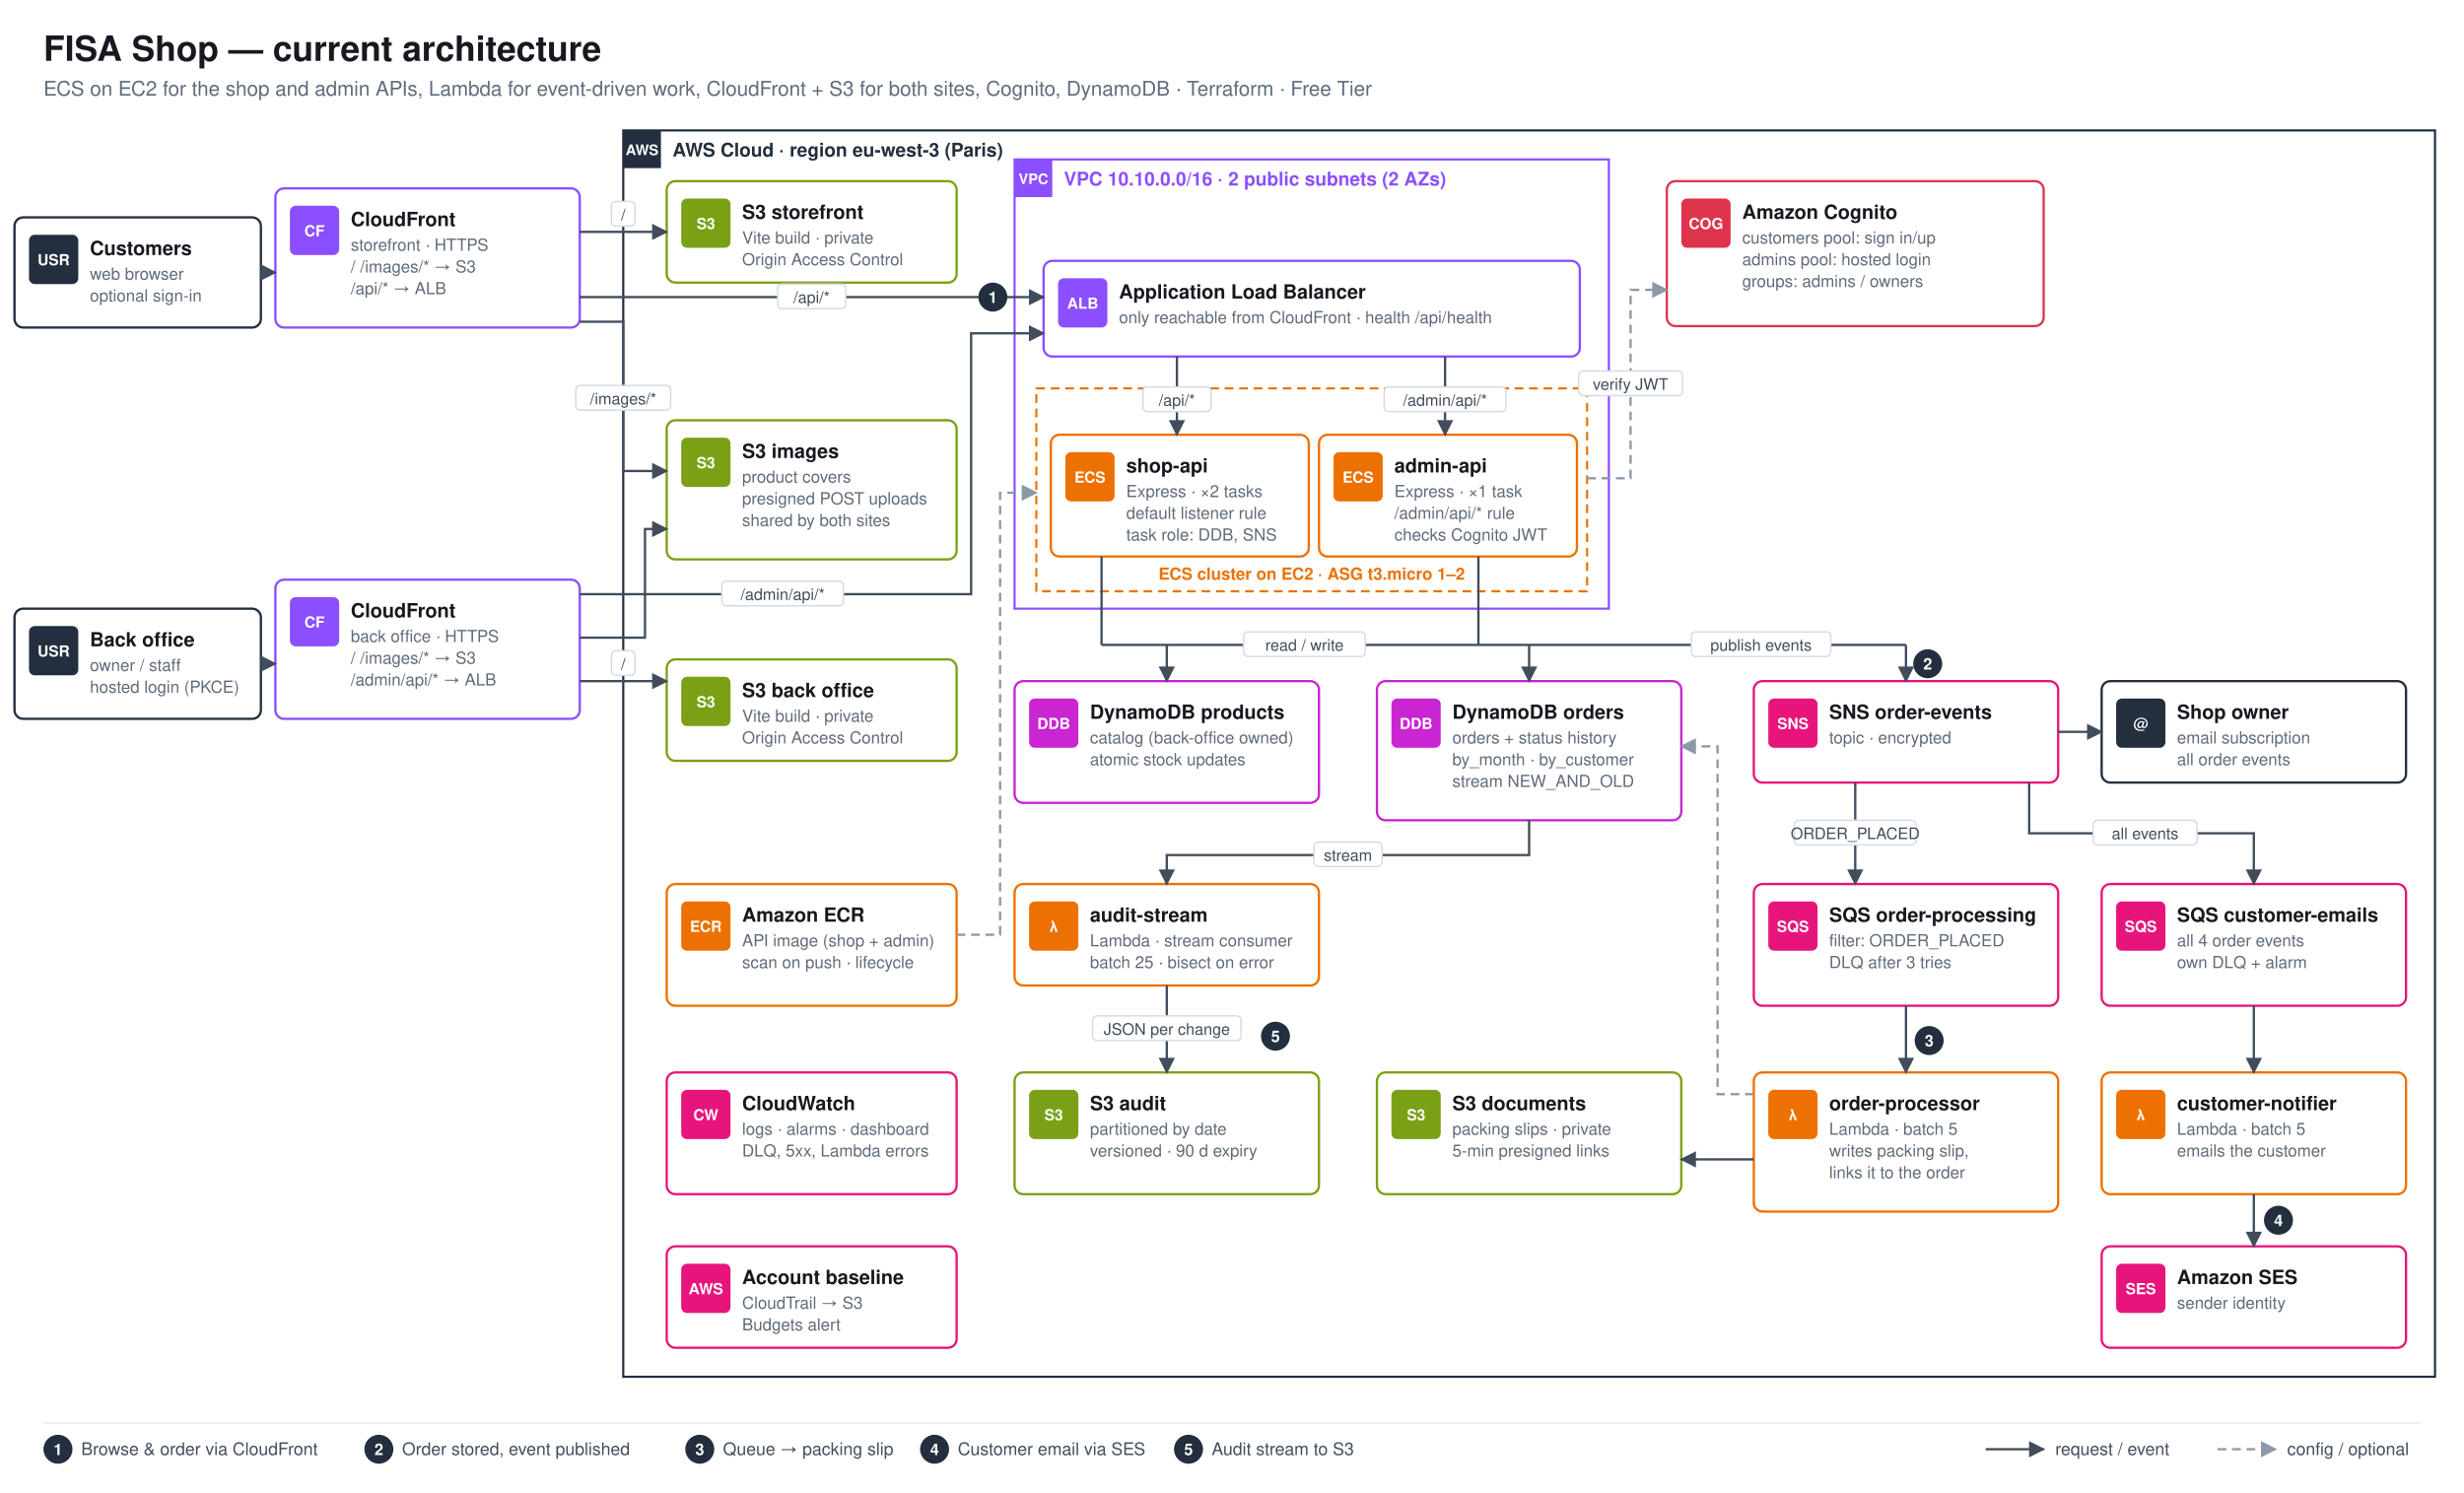
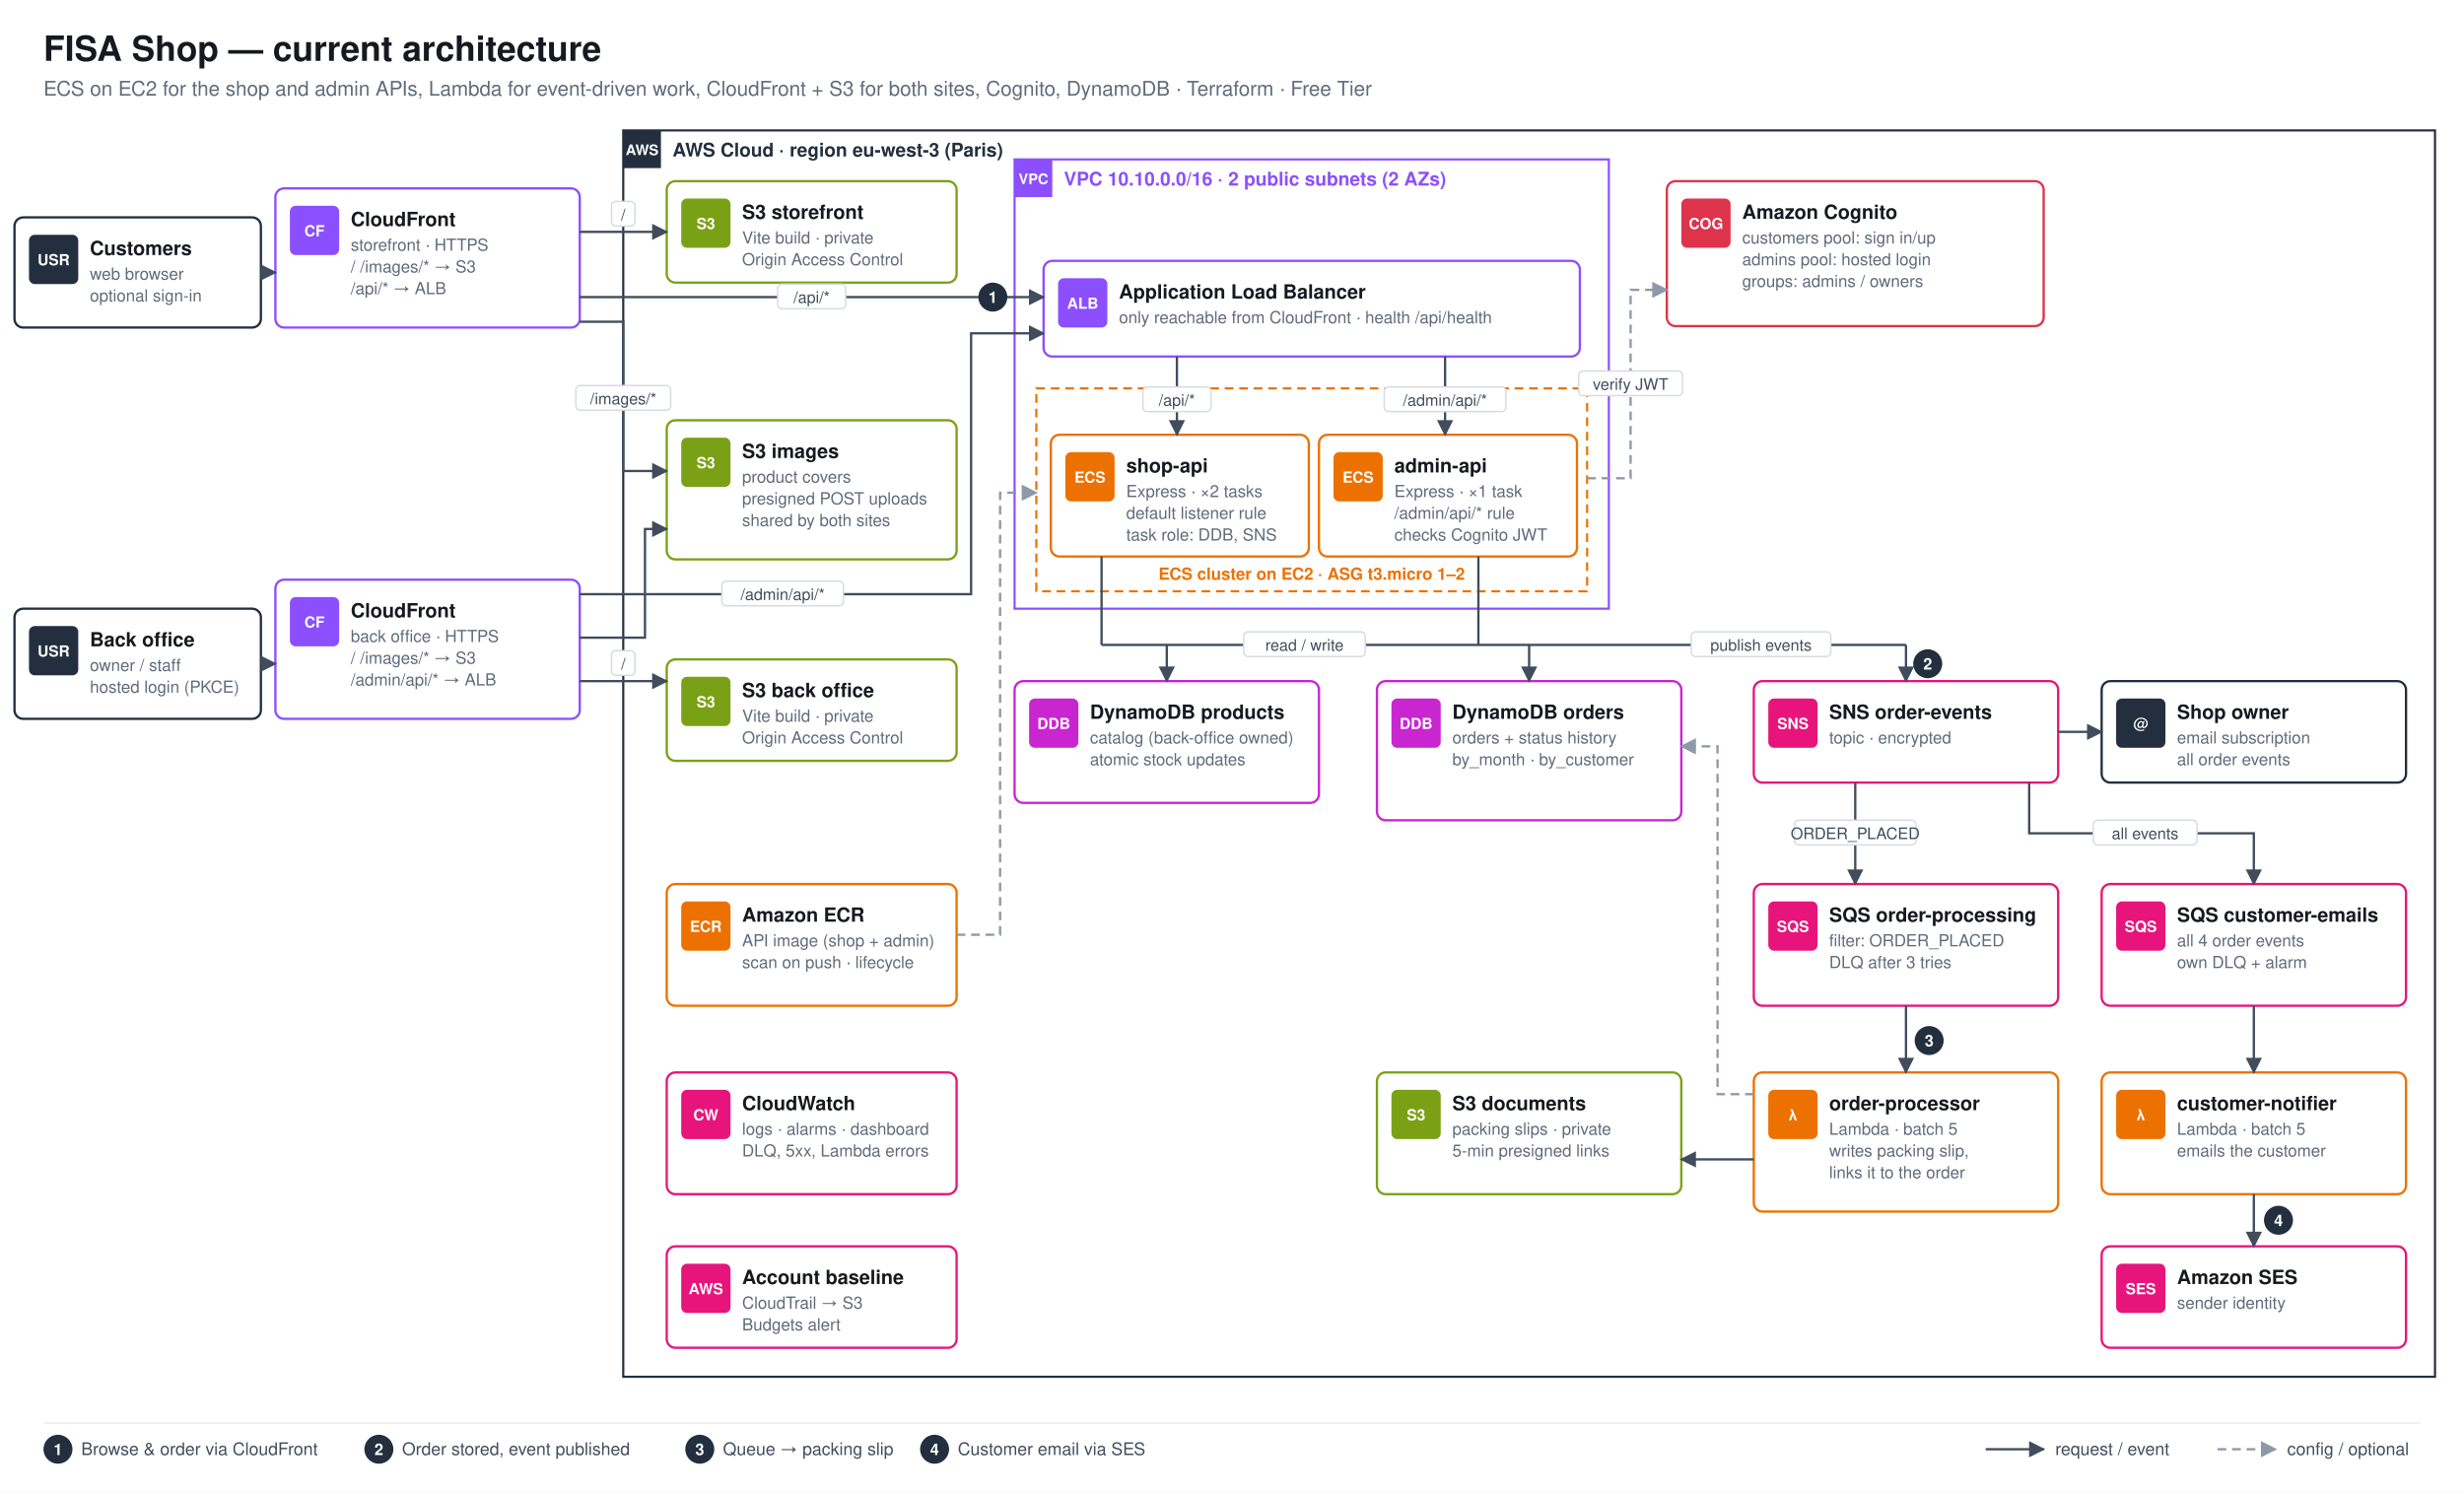
<svg xmlns="http://www.w3.org/2000/svg" viewBox="0 0 1700 1030" width="1700" height="1030" font-family="Helvetica, Arial, sans-serif">
  <defs>
    <marker id="a" viewBox="0 0 10 10" refX="9" refY="5" markerWidth="7" markerHeight="7" orient="auto-start-reverse">
      <path d="M0,0 L10,5 L0,10 z" fill="#414d5c" />
    </marker>
    <marker id="ad" viewBox="0 0 10 10" refX="9" refY="5" markerWidth="7" markerHeight="7" orient="auto-start-reverse">
      <path d="M0,0 L10,5 L0,10 z" fill="#8d99a8" />
    </marker>
  </defs>
  <rect width="1700" height="1030" fill="#ffffff" />
  <text x="30" y="42" font-size="24" font-weight="700" fill="#16191f">FISA Shop — current architecture</text>
  <text x="30" y="66" font-size="14" fill="#5f6b7a">ECS on EC2 for the shop and admin APIs, Lambda for event-driven work, CloudFront + S3 for both sites, Cognito, DynamoDB · Terraform · Free Tier</text>
  <g>
    <rect x="10" y="150" width="170" height="76" rx="6" fill="#fff" stroke="#232F3E" stroke-width="1.6" />
    <rect x="20" y="162" width="34" height="34" rx="4" fill="#232F3E" />
    <text x="37" y="183" font-size="10.5" font-weight="700" fill="#fff" text-anchor="middle">USR</text>
    <text x="62" y="176" font-size="13.5" font-weight="700" fill="#16191f">Customers</text>
    <text x="62" y="193" font-size="11.5" fill="#5f6b7a">web browser</text>
    <text x="62" y="208" font-size="11.5" fill="#5f6b7a">optional sign-in</text>
  </g>
  <g>
    <rect x="10" y="420" width="170" height="76" rx="6" fill="#fff" stroke="#232F3E" stroke-width="1.6" />
    <rect x="20" y="432" width="34" height="34" rx="4" fill="#232F3E" />
    <text x="37" y="453" font-size="10.5" font-weight="700" fill="#fff" text-anchor="middle">USR</text>
    <text x="62" y="446" font-size="13.5" font-weight="700" fill="#16191f">Back office</text>
    <text x="62" y="463" font-size="11.5" fill="#5f6b7a">owner / staff</text>
    <text x="62" y="478" font-size="11.5" fill="#5f6b7a">hosted login (PKCE)</text>
  </g>
  <g>
    <rect x="190" y="130" width="210" height="96" rx="6" fill="#fff" stroke="#8C4FFF" stroke-width="1.6" />
    <rect x="200" y="142" width="34" height="34" rx="4" fill="#8C4FFF" />
    <text x="217" y="163" font-size="10.5" font-weight="700" fill="#fff" text-anchor="middle">CF</text>
    <text x="242" y="156" font-size="13.5" font-weight="700" fill="#16191f">CloudFront</text>
    <text x="242" y="173" font-size="11.5" fill="#5f6b7a">storefront · HTTPS</text>
    <text x="242" y="188" font-size="11.5" fill="#5f6b7a">/ /images/* → S3</text>
    <text x="242" y="203" font-size="11.5" fill="#5f6b7a">/api/* → ALB</text>
  </g>
  <g>
    <rect x="190" y="400" width="210" height="96" rx="6" fill="#fff" stroke="#8C4FFF" stroke-width="1.6" />
    <rect x="200" y="412" width="34" height="34" rx="4" fill="#8C4FFF" />
    <text x="217" y="433" font-size="10.5" font-weight="700" fill="#fff" text-anchor="middle">CF</text>
    <text x="242" y="426" font-size="13.5" font-weight="700" fill="#16191f">CloudFront</text>
    <text x="242" y="443" font-size="11.5" fill="#5f6b7a">back office · HTTPS</text>
    <text x="242" y="458" font-size="11.5" fill="#5f6b7a">/ /images/* → S3</text>
    <text x="242" y="473" font-size="11.5" fill="#5f6b7a">/admin/api/* → ALB</text>
  </g>
  <rect x="430" y="90" width="1250" height="860" fill="none" stroke="#232F3E" stroke-width="1.5" />
  <rect x="430" y="90" width="26" height="26" fill="#232F3E" />
  <text x="443" y="107" font-size="10" font-weight="700" fill="#fff" text-anchor="middle">AWS</text>
  <text x="464" y="108" font-size="13" font-weight="700" fill="#232F3E">AWS Cloud · region eu-west-3 (Paris)</text>
  <g>
    <rect x="460" y="125" width="200" height="70" rx="6" fill="#fff" stroke="#7AA116" stroke-width="1.6" />
    <rect x="470" y="137" width="34" height="34" rx="4" fill="#7AA116" />
    <text x="487" y="158" font-size="10.5" font-weight="700" fill="#fff" text-anchor="middle">S3</text>
    <text x="512" y="151" font-size="13.5" font-weight="700" fill="#16191f">S3 storefront</text>
    <text x="512" y="168" font-size="11.5" fill="#5f6b7a">Vite build · private</text>
    <text x="512" y="183" font-size="11.5" fill="#5f6b7a">Origin Access Control</text>
  </g>
  <g>
    <rect x="460" y="290" width="200" height="96" rx="6" fill="#fff" stroke="#7AA116" stroke-width="1.6" />
    <rect x="470" y="302" width="34" height="34" rx="4" fill="#7AA116" />
    <text x="487" y="323" font-size="10.5" font-weight="700" fill="#fff" text-anchor="middle">S3</text>
    <text x="512" y="316" font-size="13.5" font-weight="700" fill="#16191f">S3 images</text>
    <text x="512" y="333" font-size="11.5" fill="#5f6b7a">product covers</text>
    <text x="512" y="348" font-size="11.5" fill="#5f6b7a">presigned POST uploads</text>
    <text x="512" y="363" font-size="11.5" fill="#5f6b7a">shared by both sites</text>
  </g>
  <g>
    <rect x="460" y="455" width="200" height="70" rx="6" fill="#fff" stroke="#7AA116" stroke-width="1.6" />
    <rect x="470" y="467" width="34" height="34" rx="4" fill="#7AA116" />
    <text x="487" y="488" font-size="10.5" font-weight="700" fill="#fff" text-anchor="middle">S3</text>
    <text x="512" y="481" font-size="13.5" font-weight="700" fill="#16191f">S3 back office</text>
    <text x="512" y="498" font-size="11.5" fill="#5f6b7a">Vite build · private</text>
    <text x="512" y="513" font-size="11.5" fill="#5f6b7a">Origin Access Control</text>
  </g>
  <rect x="700" y="110" width="410" height="310" fill="none" stroke="#8C4FFF" stroke-width="1.5" />
  <rect x="700" y="110" width="26" height="26" fill="#8C4FFF" />
  <text x="713" y="127" font-size="10" font-weight="700" fill="#fff" text-anchor="middle">VPC</text>
  <text x="734" y="128" font-size="13" font-weight="700" fill="#8C4FFF">VPC 10.10.0.0/16 · 2 public subnets (2 AZs)</text>
  <g>
    <rect x="720" y="180" width="370" height="66" rx="6" fill="#fff" stroke="#8C4FFF" stroke-width="1.6" />
    <rect x="730" y="192" width="34" height="34" rx="4" fill="#8C4FFF" />
    <text x="747" y="213" font-size="10.5" font-weight="700" fill="#fff" text-anchor="middle">ALB</text>
    <text x="772" y="206" font-size="13.5" font-weight="700" fill="#16191f">Application Load Balancer</text>
    <text x="772" y="223" font-size="11.5" fill="#5f6b7a">only reachable from CloudFront · health /api/health</text>
  </g>
  <rect x="715" y="268" width="380" height="140" fill="none" stroke="#ED7100" stroke-width="1.5" stroke-dasharray="6 4" />
  <g>
    <rect x="725" y="300" width="178" height="84" rx="6" fill="#fff" stroke="#ED7100" stroke-width="1.6" />
    <rect x="735" y="312" width="34" height="34" rx="4" fill="#ED7100" />
    <text x="752" y="333" font-size="10.5" font-weight="700" fill="#fff" text-anchor="middle">ECS</text>
    <text x="777" y="326" font-size="13.5" font-weight="700" fill="#16191f">shop-api</text>
    <text x="777" y="343" font-size="11.5" fill="#5f6b7a">Express · ×2 tasks</text>
    <text x="777" y="358" font-size="11.5" fill="#5f6b7a">default listener rule</text>
    <text x="777" y="373" font-size="11.5" fill="#5f6b7a">task role: DDB, SNS</text>
  </g>
  <g>
    <rect x="910" y="300" width="178" height="84" rx="6" fill="#fff" stroke="#ED7100" stroke-width="1.6" />
    <rect x="920" y="312" width="34" height="34" rx="4" fill="#ED7100" />
    <text x="937" y="333" font-size="10.5" font-weight="700" fill="#fff" text-anchor="middle">ECS</text>
    <text x="962" y="326" font-size="13.5" font-weight="700" fill="#16191f">admin-api</text>
    <text x="962" y="343" font-size="11.5" fill="#5f6b7a">Express · ×1 task</text>
    <text x="962" y="358" font-size="11.5" fill="#5f6b7a">/admin/api/* rule</text>
    <text x="962" y="373" font-size="11.5" fill="#5f6b7a">checks Cognito JWT</text>
  </g>
  <text x="905" y="400" font-size="11.5" font-weight="700" fill="#ED7100" text-anchor="middle">ECS cluster on EC2 · ASG t3.micro 1–2</text>
  <g>
    <rect x="1150" y="125" width="260" height="100" rx="6" fill="#fff" stroke="#DD344C" stroke-width="1.6" />
    <rect x="1160" y="137" width="34" height="34" rx="4" fill="#DD344C" />
    <text x="1177" y="158" font-size="10.5" font-weight="700" fill="#fff" text-anchor="middle">COG</text>
    <text x="1202" y="151" font-size="13.5" font-weight="700" fill="#16191f">Amazon Cognito</text>
    <text x="1202" y="168" font-size="11.5" fill="#5f6b7a">customers pool: sign in/up</text>
    <text x="1202" y="183" font-size="11.5" fill="#5f6b7a">admins pool: hosted login</text>
    <text x="1202" y="198" font-size="11.5" fill="#5f6b7a">groups: admins / owners</text>
  </g>
  <g>
    <rect x="460" y="610" width="200" height="84" rx="6" fill="#fff" stroke="#ED7100" stroke-width="1.6" />
    <rect x="470" y="622" width="34" height="34" rx="4" fill="#ED7100" />
    <text x="487" y="643" font-size="10.5" font-weight="700" fill="#fff" text-anchor="middle">ECR</text>
    <text x="512" y="636" font-size="13.5" font-weight="700" fill="#16191f">Amazon ECR</text>
    <text x="512" y="653" font-size="11.5" fill="#5f6b7a">API image (shop + admin)</text>
    <text x="512" y="668" font-size="11.5" fill="#5f6b7a">scan on push · lifecycle</text>
  </g>
  <g>
    <rect x="460" y="740" width="200" height="84" rx="6" fill="#fff" stroke="#E7157B" stroke-width="1.6" />
    <rect x="470" y="752" width="34" height="34" rx="4" fill="#E7157B" />
    <text x="487" y="773" font-size="10.5" font-weight="700" fill="#fff" text-anchor="middle">CW</text>
    <text x="512" y="766" font-size="13.5" font-weight="700" fill="#16191f">CloudWatch</text>
    <text x="512" y="783" font-size="11.5" fill="#5f6b7a">logs · alarms · dashboard</text>
    <text x="512" y="798" font-size="11.5" fill="#5f6b7a">DLQ, 5xx, Lambda errors</text>
  </g>
  <g>
    <rect x="460" y="860" width="200" height="70" rx="6" fill="#fff" stroke="#E7157B" stroke-width="1.6" />
    <rect x="470" y="872" width="34" height="34" rx="4" fill="#E7157B" />
    <text x="487" y="893" font-size="10.5" font-weight="700" fill="#fff" text-anchor="middle">AWS</text>
    <text x="512" y="886" font-size="13.5" font-weight="700" fill="#16191f">Account baseline</text>
    <text x="512" y="903" font-size="11.5" fill="#5f6b7a">CloudTrail → S3</text>
    <text x="512" y="918" font-size="11.5" fill="#5f6b7a">Budgets alert</text>
  </g>
  <g>
    <rect x="700" y="470" width="210" height="84" rx="6" fill="#fff" stroke="#C925D1" stroke-width="1.6" />
    <rect x="710" y="482" width="34" height="34" rx="4" fill="#C925D1" />
    <text x="727" y="503" font-size="10.5" font-weight="700" fill="#fff" text-anchor="middle">DDB</text>
    <text x="752" y="496" font-size="13.5" font-weight="700" fill="#16191f">DynamoDB products</text>
    <text x="752" y="513" font-size="11.5" fill="#5f6b7a">catalog (back-office owned)</text>
    <text x="752" y="528" font-size="11.5" fill="#5f6b7a">atomic stock updates</text>
  </g>
  <g>
    <rect x="950" y="470" width="210" height="96" rx="6" fill="#fff" stroke="#C925D1" stroke-width="1.6" />
    <rect x="960" y="482" width="34" height="34" rx="4" fill="#C925D1" />
    <text x="977" y="503" font-size="10.5" font-weight="700" fill="#fff" text-anchor="middle">DDB</text>
    <text x="1002" y="496" font-size="13.5" font-weight="700" fill="#16191f">DynamoDB orders</text>
    <text x="1002" y="513" font-size="11.5" fill="#5f6b7a">orders + status history</text>
    <text x="1002" y="528" font-size="11.5" fill="#5f6b7a">by_month · by_customer</text>
-     <text x="1002" y="543" font-size="11.5" fill="#5f6b7a">stream NEW_AND_OLD</text>
  </g>
  <g>
    <rect x="1210" y="470" width="210" height="70" rx="6" fill="#fff" stroke="#E7157B" stroke-width="1.6" />
    <rect x="1220" y="482" width="34" height="34" rx="4" fill="#E7157B" />
    <text x="1237" y="503" font-size="10.5" font-weight="700" fill="#fff" text-anchor="middle">SNS</text>
    <text x="1262" y="496" font-size="13.5" font-weight="700" fill="#16191f">SNS order-events</text>
    <text x="1262" y="513" font-size="11.5" fill="#5f6b7a">topic · encrypted</text>
  </g>
  <g>
    <rect x="1450" y="470" width="210" height="70" rx="6" fill="#fff" stroke="#232F3E" stroke-width="1.6" />
    <rect x="1460" y="482" width="34" height="34" rx="4" fill="#232F3E" />
    <text x="1477" y="503" font-size="10.5" font-weight="700" fill="#fff" text-anchor="middle">@</text>
    <text x="1502" y="496" font-size="13.5" font-weight="700" fill="#16191f">Shop owner</text>
    <text x="1502" y="513" font-size="11.5" fill="#5f6b7a">email subscription</text>
    <text x="1502" y="528" font-size="11.5" fill="#5f6b7a">all order events</text>
-   </g>
-   <g>
-     <rect x="700" y="610" width="210" height="70" rx="6" fill="#fff" stroke="#ED7100" stroke-width="1.6" />
-     <rect x="710" y="622" width="34" height="34" rx="4" fill="#ED7100" />
-     <text x="727" y="643" font-size="10.5" font-weight="700" fill="#fff" text-anchor="middle">λ</text>
-     <text x="752" y="636" font-size="13.5" font-weight="700" fill="#16191f">audit-stream</text>
-     <text x="752" y="653" font-size="11.5" fill="#5f6b7a">Lambda · stream consumer</text>
-     <text x="752" y="668" font-size="11.5" fill="#5f6b7a">batch 25 · bisect on error</text>
-   </g>
-   <g>
-     <rect x="700" y="740" width="210" height="84" rx="6" fill="#fff" stroke="#7AA116" stroke-width="1.6" />
-     <rect x="710" y="752" width="34" height="34" rx="4" fill="#7AA116" />
-     <text x="727" y="773" font-size="10.5" font-weight="700" fill="#fff" text-anchor="middle">S3</text>
-     <text x="752" y="766" font-size="13.5" font-weight="700" fill="#16191f">S3 audit</text>
-     <text x="752" y="783" font-size="11.5" fill="#5f6b7a">partitioned by date</text>
-     <text x="752" y="798" font-size="11.5" fill="#5f6b7a">versioned · 90 d expiry</text>
  </g>
  <g>
    <rect x="950" y="740" width="210" height="84" rx="6" fill="#fff" stroke="#7AA116" stroke-width="1.6" />
    <rect x="960" y="752" width="34" height="34" rx="4" fill="#7AA116" />
    <text x="977" y="773" font-size="10.5" font-weight="700" fill="#fff" text-anchor="middle">S3</text>
    <text x="1002" y="766" font-size="13.5" font-weight="700" fill="#16191f">S3 documents</text>
    <text x="1002" y="783" font-size="11.5" fill="#5f6b7a">packing slips · private</text>
    <text x="1002" y="798" font-size="11.5" fill="#5f6b7a">5-min presigned links</text>
  </g>
  <g>
    <rect x="1210" y="610" width="210" height="84" rx="6" fill="#fff" stroke="#E7157B" stroke-width="1.6" />
    <rect x="1220" y="622" width="34" height="34" rx="4" fill="#E7157B" />
    <text x="1237" y="643" font-size="10.5" font-weight="700" fill="#fff" text-anchor="middle">SQS</text>
    <text x="1262" y="636" font-size="13.5" font-weight="700" fill="#16191f">SQS order-processing</text>
    <text x="1262" y="653" font-size="11.5" fill="#5f6b7a">filter: ORDER_PLACED</text>
    <text x="1262" y="668" font-size="11.5" fill="#5f6b7a">DLQ after 3 tries</text>
  </g>
  <g>
    <rect x="1210" y="740" width="210" height="96" rx="6" fill="#fff" stroke="#ED7100" stroke-width="1.6" />
    <rect x="1220" y="752" width="34" height="34" rx="4" fill="#ED7100" />
    <text x="1237" y="773" font-size="10.5" font-weight="700" fill="#fff" text-anchor="middle">λ</text>
    <text x="1262" y="766" font-size="13.5" font-weight="700" fill="#16191f">order-processor</text>
    <text x="1262" y="783" font-size="11.5" fill="#5f6b7a">Lambda · batch 5</text>
    <text x="1262" y="798" font-size="11.5" fill="#5f6b7a">writes packing slip,</text>
    <text x="1262" y="813" font-size="11.5" fill="#5f6b7a">links it to the order</text>
  </g>
  <g>
    <rect x="1450" y="610" width="210" height="84" rx="6" fill="#fff" stroke="#E7157B" stroke-width="1.6" />
    <rect x="1460" y="622" width="34" height="34" rx="4" fill="#E7157B" />
    <text x="1477" y="643" font-size="10.5" font-weight="700" fill="#fff" text-anchor="middle">SQS</text>
    <text x="1502" y="636" font-size="13.5" font-weight="700" fill="#16191f">SQS customer-emails</text>
    <text x="1502" y="653" font-size="11.5" fill="#5f6b7a">all 4 order events</text>
    <text x="1502" y="668" font-size="11.5" fill="#5f6b7a">own DLQ + alarm</text>
  </g>
  <g>
    <rect x="1450" y="740" width="210" height="84" rx="6" fill="#fff" stroke="#ED7100" stroke-width="1.6" />
    <rect x="1460" y="752" width="34" height="34" rx="4" fill="#ED7100" />
    <text x="1477" y="773" font-size="10.5" font-weight="700" fill="#fff" text-anchor="middle">λ</text>
    <text x="1502" y="766" font-size="13.5" font-weight="700" fill="#16191f">customer-notifier</text>
    <text x="1502" y="783" font-size="11.5" fill="#5f6b7a">Lambda · batch 5</text>
    <text x="1502" y="798" font-size="11.5" fill="#5f6b7a">emails the customer</text>
  </g>
  <g>
    <rect x="1450" y="860" width="210" height="70" rx="6" fill="#fff" stroke="#E7157B" stroke-width="1.6" />
    <rect x="1460" y="872" width="34" height="34" rx="4" fill="#E7157B" />
    <text x="1477" y="893" font-size="10.5" font-weight="700" fill="#fff" text-anchor="middle">SES</text>
    <text x="1502" y="886" font-size="13.5" font-weight="700" fill="#16191f">Amazon SES</text>
    <text x="1502" y="903" font-size="11.5" fill="#5f6b7a">sender identity</text>
  </g>
  <path d="M180,188 L190,188" fill="none" stroke="#414d5c" stroke-width="1.6" marker-end="url(#a)" />
  <path d="M180,458 L190,458" fill="none" stroke="#414d5c" stroke-width="1.6" marker-end="url(#a)" />
  <path d="M400,160 L460,160" fill="none" stroke="#414d5c" stroke-width="1.6" marker-end="url(#a)" />
  <path d="M400,205 L720,205" fill="none" stroke="#414d5c" stroke-width="1.6" marker-end="url(#a)" />
  <path d="M400,222 L430,222 L430,325 L460,325" fill="none" stroke="#414d5c" stroke-width="1.6" marker-end="url(#a)" />
  <path d="M400,470 L460,470" fill="none" stroke="#414d5c" stroke-width="1.6" marker-end="url(#a)" />
  <path d="M400,440 L445,440 L445,365 L460,365" fill="none" stroke="#414d5c" stroke-width="1.6" marker-end="url(#a)" />
  <path d="M400,410 L670,410 L670,230 L720,230" fill="none" stroke="#414d5c" stroke-width="1.6" marker-end="url(#a)" />
  <path d="M1095,330 L1125,330 L1125,200 L1150,200" fill="none" stroke="#8d99a8" stroke-width="1.6" stroke-dasharray="6 4" marker-end="url(#ad)" />
  <path d="M660,645 L690,645 L690,340 L715,340" fill="none" stroke="#8d99a8" stroke-width="1.6" stroke-dasharray="6 4" marker-end="url(#ad)" />
  <path d="M812,246 L812,300" fill="none" stroke="#414d5c" stroke-width="1.6" marker-end="url(#a)" />
  <path d="M997,246 L997,300" fill="none" stroke="#414d5c" stroke-width="1.6" marker-end="url(#a)" />
  <path d="M760,384 L760,445" fill="none" stroke="#414d5c" stroke-width="1.6" />
  <path d="M1020,384 L1020,445" fill="none" stroke="#414d5c" stroke-width="1.6" />
  <path d="M760,445 L1315,445" fill="none" stroke="#414d5c" stroke-width="1.6" />
  <path d="M805,445 L805,470" fill="none" stroke="#414d5c" stroke-width="1.6" marker-end="url(#a)" />
  <path d="M1055,445 L1055,470" fill="none" stroke="#414d5c" stroke-width="1.6" marker-end="url(#a)" />
  <path d="M1315,445 L1315,470" fill="none" stroke="#414d5c" stroke-width="1.6" marker-end="url(#a)" />
  <path d="M1420,505 L1450,505" fill="none" stroke="#414d5c" stroke-width="1.6" marker-end="url(#a)" />
-   <path d="M1055,566 L1055,590 L805,590 L805,610" fill="none" stroke="#414d5c" stroke-width="1.6" marker-end="url(#a)" />
-   <path d="M805,680 L805,740" fill="none" stroke="#414d5c" stroke-width="1.6" marker-end="url(#a)" />
  <path d="M1280,540 L1280,610" fill="none" stroke="#414d5c" stroke-width="1.6" marker-end="url(#a)" />
  <path d="M1400,540 L1400,575 L1555,575 L1555,610" fill="none" stroke="#414d5c" stroke-width="1.6" marker-end="url(#a)" />
  <path d="M1315,694 L1315,740" fill="none" stroke="#414d5c" stroke-width="1.6" marker-end="url(#a)" />
  <path d="M1555,694 L1555,740" fill="none" stroke="#414d5c" stroke-width="1.6" marker-end="url(#a)" />
  <path d="M1555,824 L1555,860" fill="none" stroke="#414d5c" stroke-width="1.6" marker-end="url(#a)" />
  <path d="M1210,800 L1160,800" fill="none" stroke="#414d5c" stroke-width="1.6" marker-end="url(#a)" />
  <path d="M1210,755 L1185,755 L1185,515 L1160,515" fill="none" stroke="#8d99a8" stroke-width="1.6" stroke-dasharray="6 4" marker-end="url(#ad)" />
  <line x1="30" y1="982" x2="1670" y2="982" stroke="#e9ebed" />
  <text x="56" y="1004" font-size="12" font-weight="400" fill="#414d5c" text-anchor="start">Browse &amp; order via CloudFront</text>
  <text x="277.4" y="1004" font-size="12" font-weight="400" fill="#414d5c" text-anchor="start">Order stored, event published</text>
  <text x="498.8" y="1004" font-size="12" font-weight="400" fill="#414d5c" text-anchor="start">Queue → packing slip</text>
  <text x="660.8" y="1004" font-size="12" font-weight="400" fill="#414d5c" text-anchor="start">Customer email via SES</text>
-   <text x="836.0" y="1004" font-size="12" font-weight="400" fill="#414d5c" text-anchor="start">Audit stream to S3</text>
  <path d="M1370,1000 L1410,1000" stroke="#414d5c" stroke-width="1.6" marker-end="url(#a)" />
  <text x="1418" y="1004" font-size="12" font-weight="400" fill="#414d5c" text-anchor="start">request / event</text>
  <path d="M1530,1000 L1570,1000" stroke="#8d99a8" stroke-width="1.6" stroke-dasharray="6 4" marker-end="url(#ad)" />
  <text x="1578" y="1004" font-size="12" font-weight="400" fill="#414d5c" text-anchor="start">config / optional</text>
  <rect x="421.92" y="139" width="16.16" height="17" rx="3" fill="#fff" stroke="#d5dbe1" />
  <text x="430" y="152" font-size="11" fill="#414d5c" text-anchor="middle">/</text>
  <rect x="536.52" y="196" width="46.96" height="17" rx="3" fill="#fff" stroke="#d5dbe1" />
  <text x="560" y="209" font-size="11" fill="#414d5c" text-anchor="middle">/api/*</text>
  <rect x="397.28" y="266" width="65.44" height="17" rx="3" fill="#fff" stroke="#d5dbe1" />
  <text x="430" y="279" font-size="11" fill="#414d5c" text-anchor="middle">/images/*</text>
  <rect x="421.92" y="449" width="16.16" height="17" rx="3" fill="#fff" stroke="#d5dbe1" />
  <text x="430" y="462" font-size="11" fill="#414d5c" text-anchor="middle">/</text>
  <rect x="498.04" y="401" width="83.92" height="17" rx="3" fill="#fff" stroke="#d5dbe1" />
  <text x="540" y="414" font-size="11" fill="#414d5c" text-anchor="middle">/admin/api/*</text>
  <rect x="1089.2" y="256" width="71.6" height="17" rx="3" fill="#fff" stroke="#d5dbe1" />
  <text x="1125" y="269" font-size="11" fill="#414d5c" text-anchor="middle">verify JWT</text>
  <rect x="788.52" y="267" width="46.96" height="17" rx="3" fill="#fff" stroke="#d5dbe1" />
  <text x="812" y="280" font-size="11" fill="#414d5c" text-anchor="middle">/api/*</text>
  <rect x="955.04" y="267" width="83.92" height="17" rx="3" fill="#fff" stroke="#d5dbe1" />
  <text x="997" y="280" font-size="11" fill="#414d5c" text-anchor="middle">/admin/api/*</text>
  <rect x="858.04" y="436" width="83.92" height="17" rx="3" fill="#fff" stroke="#d5dbe1" />
  <text x="900" y="449" font-size="11" fill="#414d5c" text-anchor="middle">read / write</text>
  <rect x="1166.88" y="436" width="96.24" height="17" rx="3" fill="#fff" stroke="#d5dbe1" />
  <text x="1215" y="449" font-size="11" fill="#414d5c" text-anchor="middle">publish events</text>
-   <rect x="906.52" y="581" width="46.96" height="17" rx="3" fill="#fff" stroke="#d5dbe1" />
-   <text x="930" y="594" font-size="11" fill="#414d5c" text-anchor="middle">stream</text>
-   <rect x="753.8" y="701" width="102.4" height="17" rx="3" fill="#fff" stroke="#d5dbe1" />
-   <text x="805" y="714" font-size="11" fill="#414d5c" text-anchor="middle">JSON per change</text>
  <rect x="1238.04" y="566" width="83.92" height="17" rx="3" fill="#fff" stroke="#d5dbe1" />
  <text x="1280" y="579" font-size="11" fill="#414d5c" text-anchor="middle">ORDER_PLACED</text>
  <rect x="1444.2" y="566" width="71.6" height="17" rx="3" fill="#fff" stroke="#d5dbe1" />
  <text x="1480" y="579" font-size="11" fill="#414d5c" text-anchor="middle">all events</text>
  <circle cx="685" cy="205" r="10" fill="#232F3E" />
  <text x="685" y="209" font-size="11" font-weight="700" fill="#fff" text-anchor="middle">1</text>
  <circle cx="1330" cy="458" r="10" fill="#232F3E" />
  <text x="1330" y="462" font-size="11" font-weight="700" fill="#fff" text-anchor="middle">2</text>
  <circle cx="1331" cy="718" r="10" fill="#232F3E" />
  <text x="1331" y="722" font-size="11" font-weight="700" fill="#fff" text-anchor="middle">3</text>
  <circle cx="1572" cy="842" r="10" fill="#232F3E" />
  <text x="1572" y="846" font-size="11" font-weight="700" fill="#fff" text-anchor="middle">4</text>
-   <circle cx="880" cy="715" r="10" fill="#232F3E" />
-   <text x="880" y="719" font-size="11" font-weight="700" fill="#fff" text-anchor="middle">5</text>
  <circle cx="40" cy="1000" r="10" fill="#232F3E" />
  <text x="40" y="1004" font-size="11" font-weight="700" fill="#fff" text-anchor="middle">1</text>
  <circle cx="261.4" cy="1000" r="10" fill="#232F3E" />
  <text x="261.4" y="1004" font-size="11" font-weight="700" fill="#fff" text-anchor="middle">2</text>
  <circle cx="482.8" cy="1000" r="10" fill="#232F3E" />
  <text x="482.8" y="1004" font-size="11" font-weight="700" fill="#fff" text-anchor="middle">3</text>
  <circle cx="644.8" cy="1000" r="10" fill="#232F3E" />
  <text x="644.8" y="1004" font-size="11" font-weight="700" fill="#fff" text-anchor="middle">4</text>
-   <circle cx="820.0" cy="1000" r="10" fill="#232F3E" />
-   <text x="820.0" y="1004" font-size="11" font-weight="700" fill="#fff" text-anchor="middle">5</text>
</svg>
